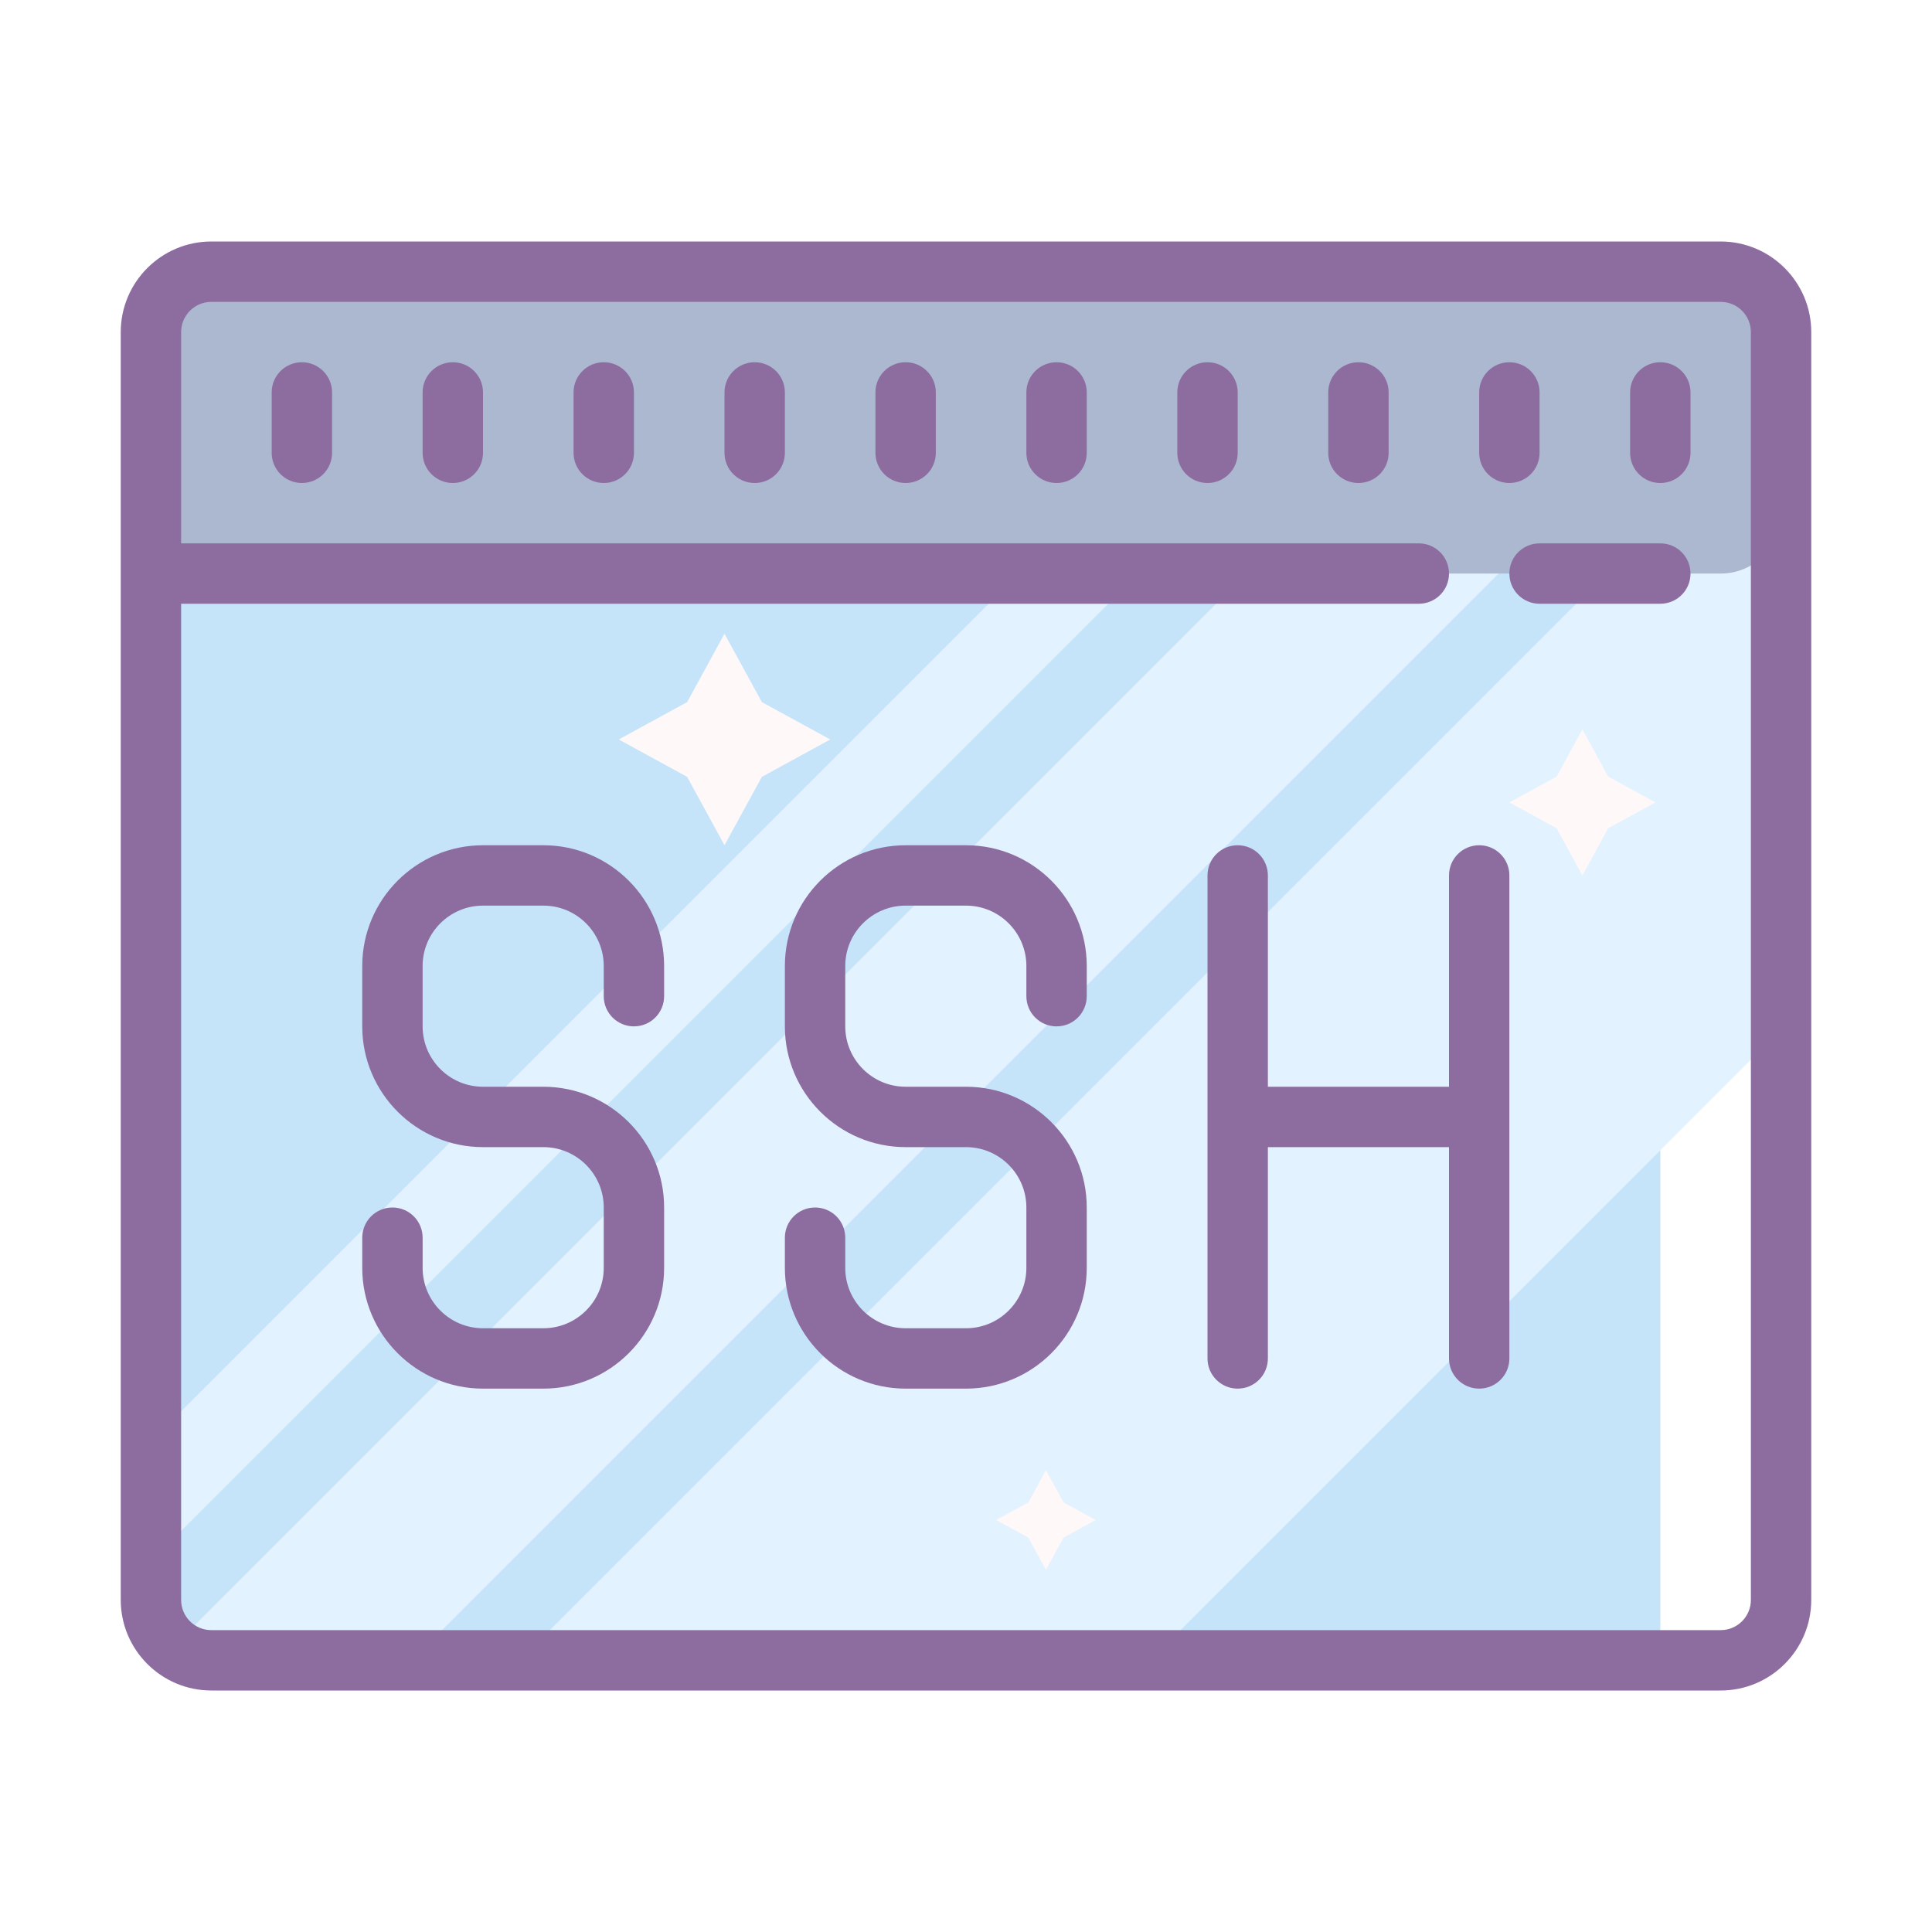
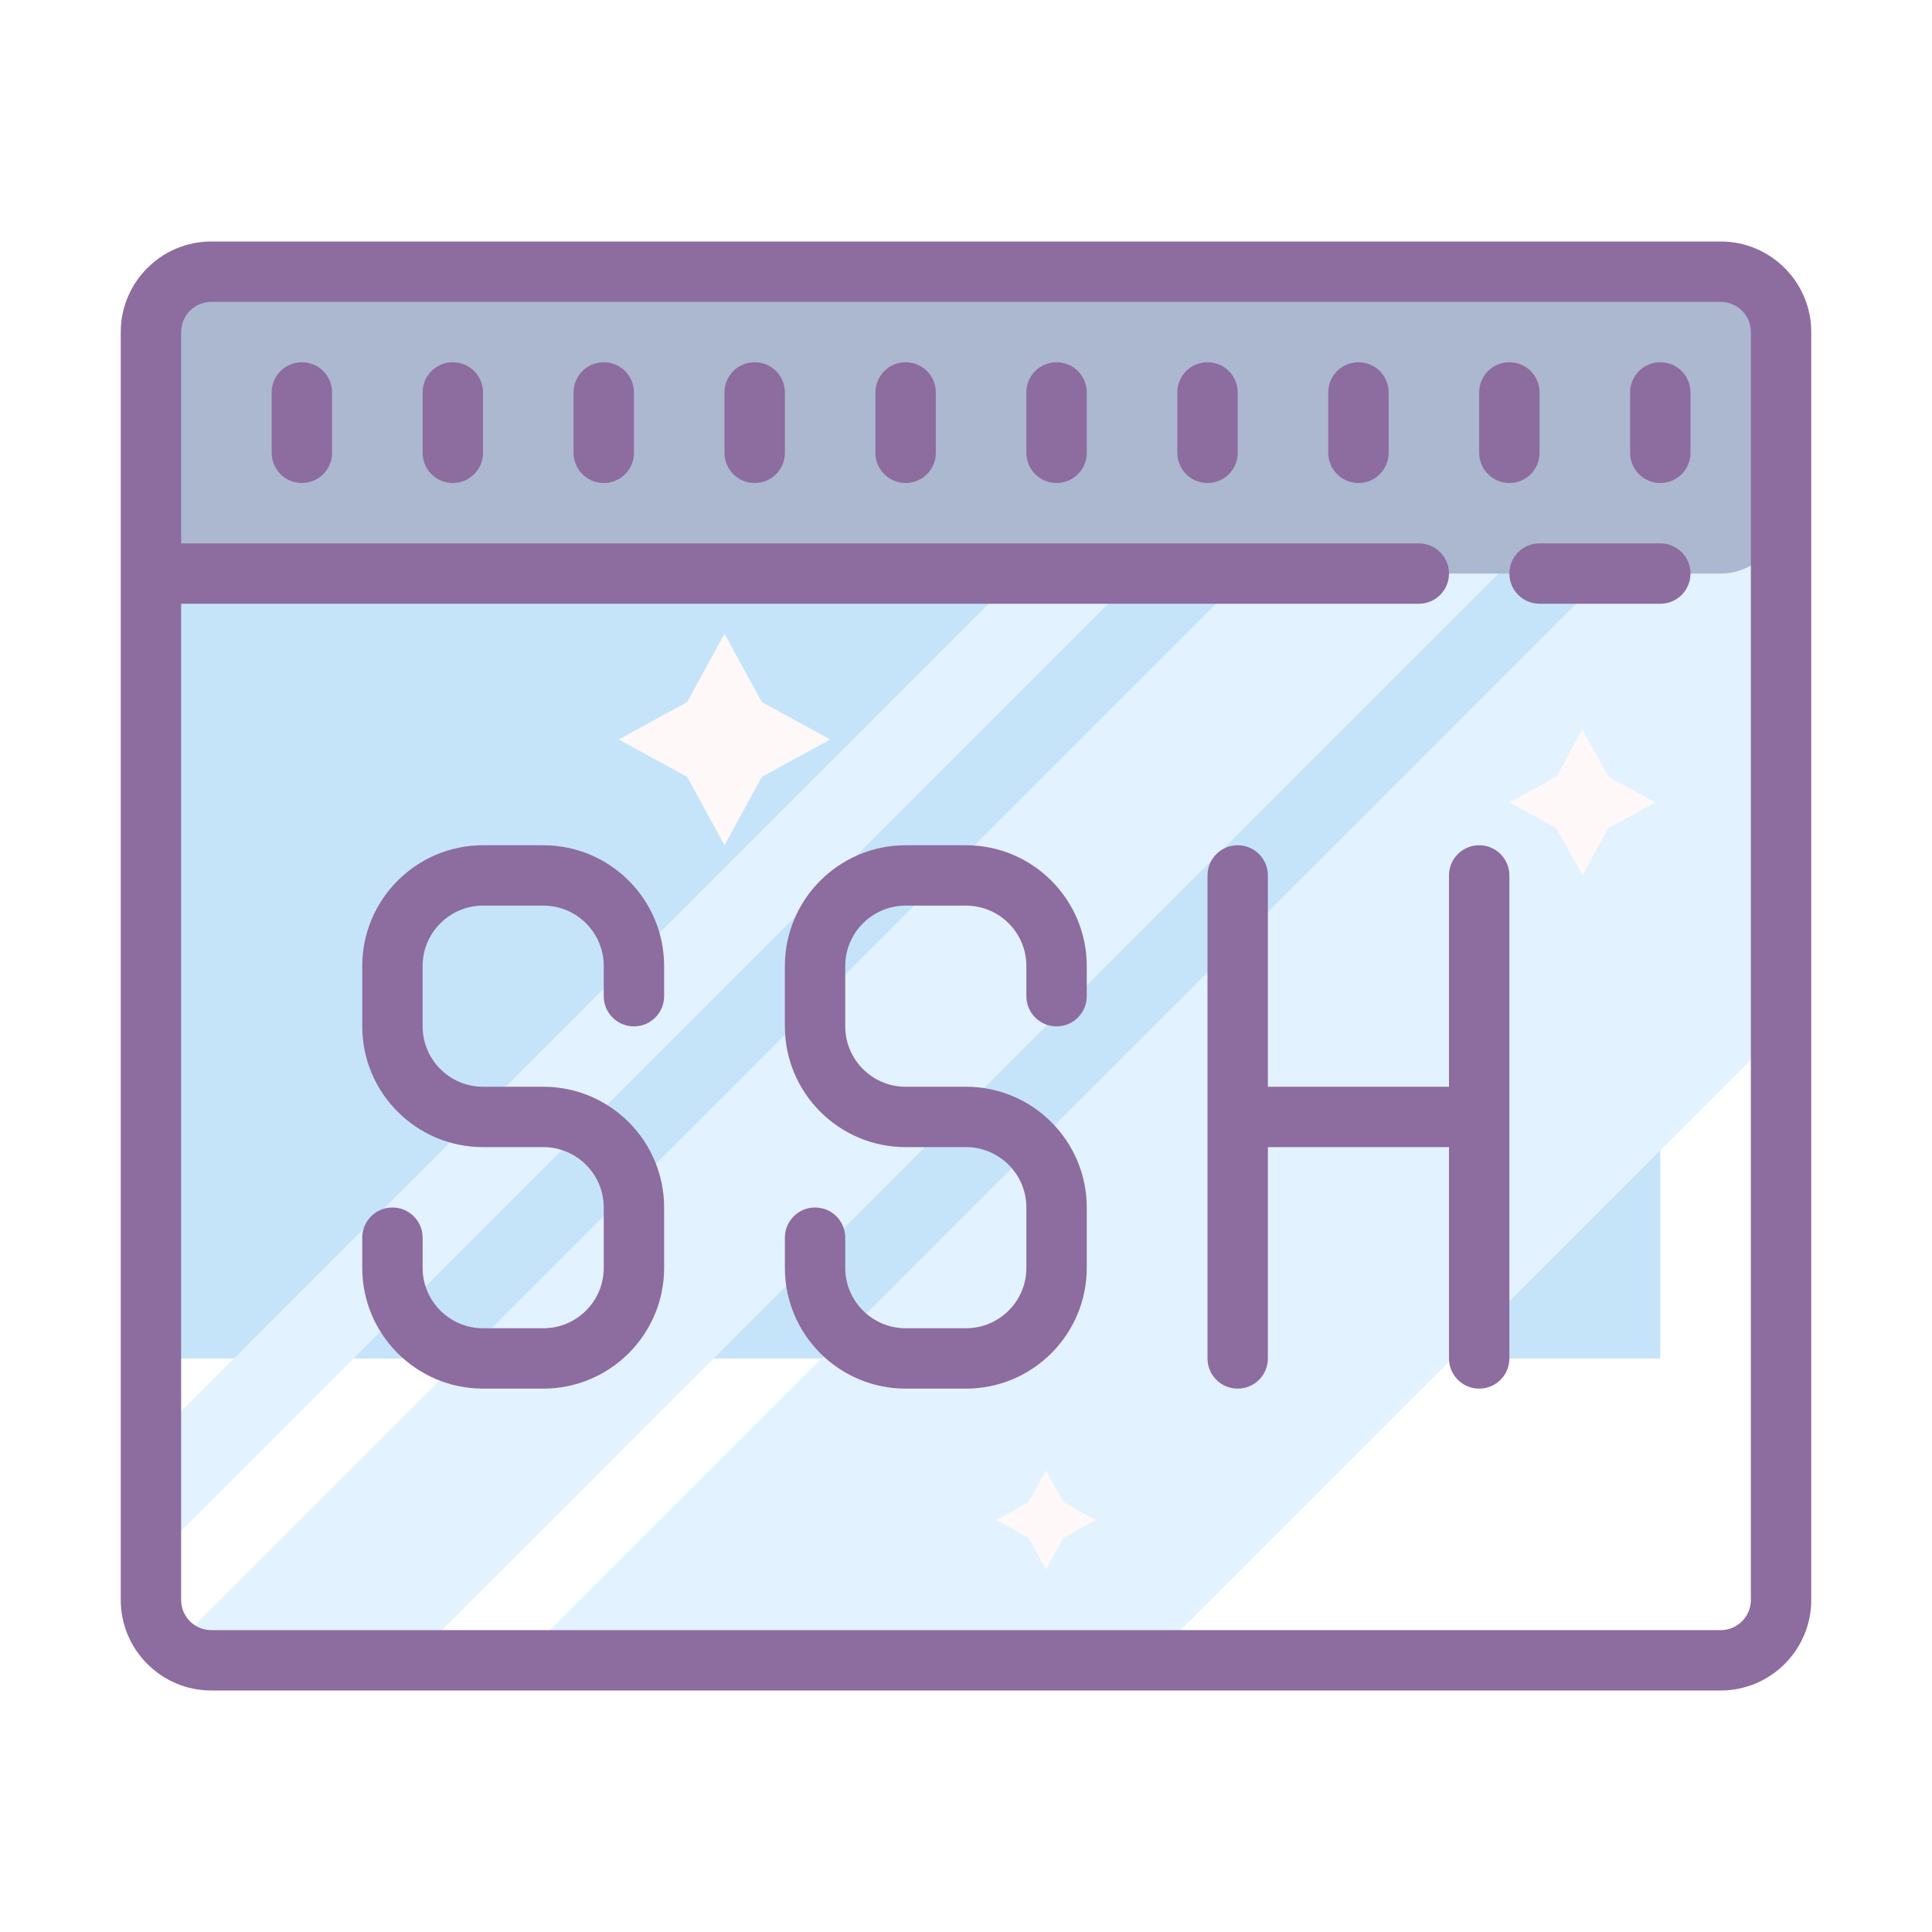
<svg xmlns="http://www.w3.org/2000/svg" version="1.1" id="Layer_1" x="0px" y="0px" viewBox="0 0 64 64" style="enable-background:new 0 0 64 64;" xml:space="preserve">
  <g>
    <g>
      <g>
-         <rect x="5" y="15" style="fill:#C5E4FA;" width="50" height="40" />
+         <rect x="5" y="15" style="fill:#C5E4FA;" width="50" height="30" />
        <polygon style="fill:#E3F2FF;" points="38.107,55 59,34.107 59,16 56.214,16 17.214,55    " />
        <polygon style="fill:#E3F2FF;" points="5.286,55 13.643,55 52.643,16 44.286,16    " />
        <polygon style="fill:#E3F2FF;" points="5,51.714 40.714,16 36.75,16 5,47.75    " />
        <path style="fill:#ACB7D0;" d="M57,19H7c-1.105,0-2-0.895-2-2v-6c0-1.105,0.895-2,2-2h50c1.105,0,2,0.895,2,2v6     C59,18.105,58.105,19,57,19z" />
      </g>
      <polygon style="fill:#FFF8F8;" points="24,20.994 25.238,23.258 27.502,24.496 25.238,25.734 24,27.998 22.762,25.734     20.498,24.496 22.762,23.258   " />
      <polygon style="fill:#FFF8F8;" points="52.419,24.162 53.274,25.726 54.838,26.581 53.274,27.436 52.419,29 51.564,27.436     50,26.581 51.564,25.726   " />
      <polygon style="fill:#FFF8F8;" points="34.648,48.704 35.231,49.769 36.296,50.352 35.231,50.935 34.648,52 34.065,50.935     33,50.352 34.065,49.769   " />
    </g>
    <g>
      <path style="fill:#8D6C9F;" d="M55,18h-4c-0.553,0-1,0.447-1,1s0.447,1,1,1h4c0.553,0,1-0.447,1-1S55.553,18,55,18z" />
      <path style="fill:#8D6C9F;" d="M57,8H7c-1.654,0-3,1.346-3,3v42c0,1.654,1.346,3,3,3h50c1.654,0,3-1.346,3-3V11    C60,9.346,58.654,8,57,8z M58,53c0,0.552-0.448,1-1,1H7c-0.552,0-1-0.448-1-1V20h41c0.553,0,1-0.447,1-1s-0.447-1-1-1H6v-7    c0-0.552,0.448-1,1-1h50c0.552,0,1,0.448,1,1V53z" />
      <path style="fill:#8D6C9F;" d="M20,12c-0.553,0-1,0.447-1,1v2c0,0.553,0.447,1,1,1s1-0.447,1-1v-2C21,12.447,20.553,12,20,12z" />
      <path style="fill:#8D6C9F;" d="M15,12c-0.553,0-1,0.447-1,1v2c0,0.553,0.447,1,1,1s1-0.447,1-1v-2C16,12.447,15.553,12,15,12z" />
      <path style="fill:#8D6C9F;" d="M10,12c-0.553,0-1,0.447-1,1v2c0,0.553,0.447,1,1,1s1-0.447,1-1v-2C11,12.447,10.553,12,10,12z" />
      <path style="fill:#8D6C9F;" d="M35,12c-0.553,0-1,0.447-1,1v2c0,0.553,0.447,1,1,1s1-0.447,1-1v-2C36,12.447,35.553,12,35,12z" />
      <path style="fill:#8D6C9F;" d="M40,12c-0.553,0-1,0.447-1,1v2c0,0.553,0.447,1,1,1s1-0.447,1-1v-2C41,12.447,40.553,12,40,12z" />
      <path style="fill:#8D6C9F;" d="M45,12c-0.553,0-1,0.447-1,1v2c0,0.553,0.447,1,1,1s1-0.447,1-1v-2C46,12.447,45.553,12,45,12z" />
      <path style="fill:#8D6C9F;" d="M50,16c0.553,0,1-0.447,1-1v-2c0-0.553-0.447-1-1-1s-1,0.447-1,1v2C49,15.553,49.447,16,50,16z" />
      <path style="fill:#8D6C9F;" d="M55,12c-0.553,0-1,0.447-1,1v2c0,0.553,0.447,1,1,1s1-0.447,1-1v-2C56,12.447,55.553,12,55,12z" />
      <path style="fill:#8D6C9F;" d="M25,12c-0.553,0-1,0.447-1,1v2c0,0.553,0.447,1,1,1s1-0.447,1-1v-2C26,12.447,25.553,12,25,12z" />
      <path style="fill:#8D6C9F;" d="M30,12c-0.553,0-1,0.447-1,1v2c0,0.553,0.447,1,1,1s1-0.447,1-1v-2C31,12.447,30.553,12,30,12z" />
      <path style="fill:#8D6C9F;" d="M49,28c-0.553,0-1,0.447-1,1v7h-6v-7c0-0.553-0.447-1-1-1s-1,0.447-1,1v16c0,0.553,0.447,1,1,1    s1-0.447,1-1v-7h6v7c0,0.553,0.447,1,1,1s1-0.447,1-1V29C50,28.447,49.553,28,49,28z" />
      <path style="fill:#8D6C9F;" d="M18,28h-2c-2.206,0-4,1.794-4,4v2c0,2.206,1.794,4,4,4h2c1.103,0,2,0.897,2,2v2    c0,1.103-0.897,2-2,2h-2c-1.103,0-2-0.897-2-2v-1c0-0.553-0.447-1-1-1s-1,0.447-1,1v1c0,2.206,1.794,4,4,4h2c2.206,0,4-1.794,4-4    v-2c0-2.206-1.794-4-4-4h-2c-1.103,0-2-0.897-2-2v-2c0-1.103,0.897-2,2-2h2c1.103,0,2,0.897,2,2v1c0,0.553,0.447,1,1,1    s1-0.447,1-1v-1C22,29.794,20.206,28,18,28z" />
      <path style="fill:#8D6C9F;" d="M32,28h-2c-2.206,0-4,1.794-4,4v2c0,2.206,1.794,4,4,4h2c1.103,0,2,0.897,2,2v2    c0,1.103-0.897,2-2,2h-2c-1.103,0-2-0.897-2-2v-1c0-0.553-0.447-1-1-1s-1,0.447-1,1v1c0,2.206,1.794,4,4,4h2c2.206,0,4-1.794,4-4    v-2c0-2.206-1.794-4-4-4h-2c-1.103,0-2-0.897-2-2v-2c0-1.103,0.897-2,2-2h2c1.103,0,2,0.897,2,2v1c0,0.553,0.447,1,1,1    s1-0.447,1-1v-1C36,29.794,34.206,28,32,28z" />
    </g>
  </g>
</svg>
